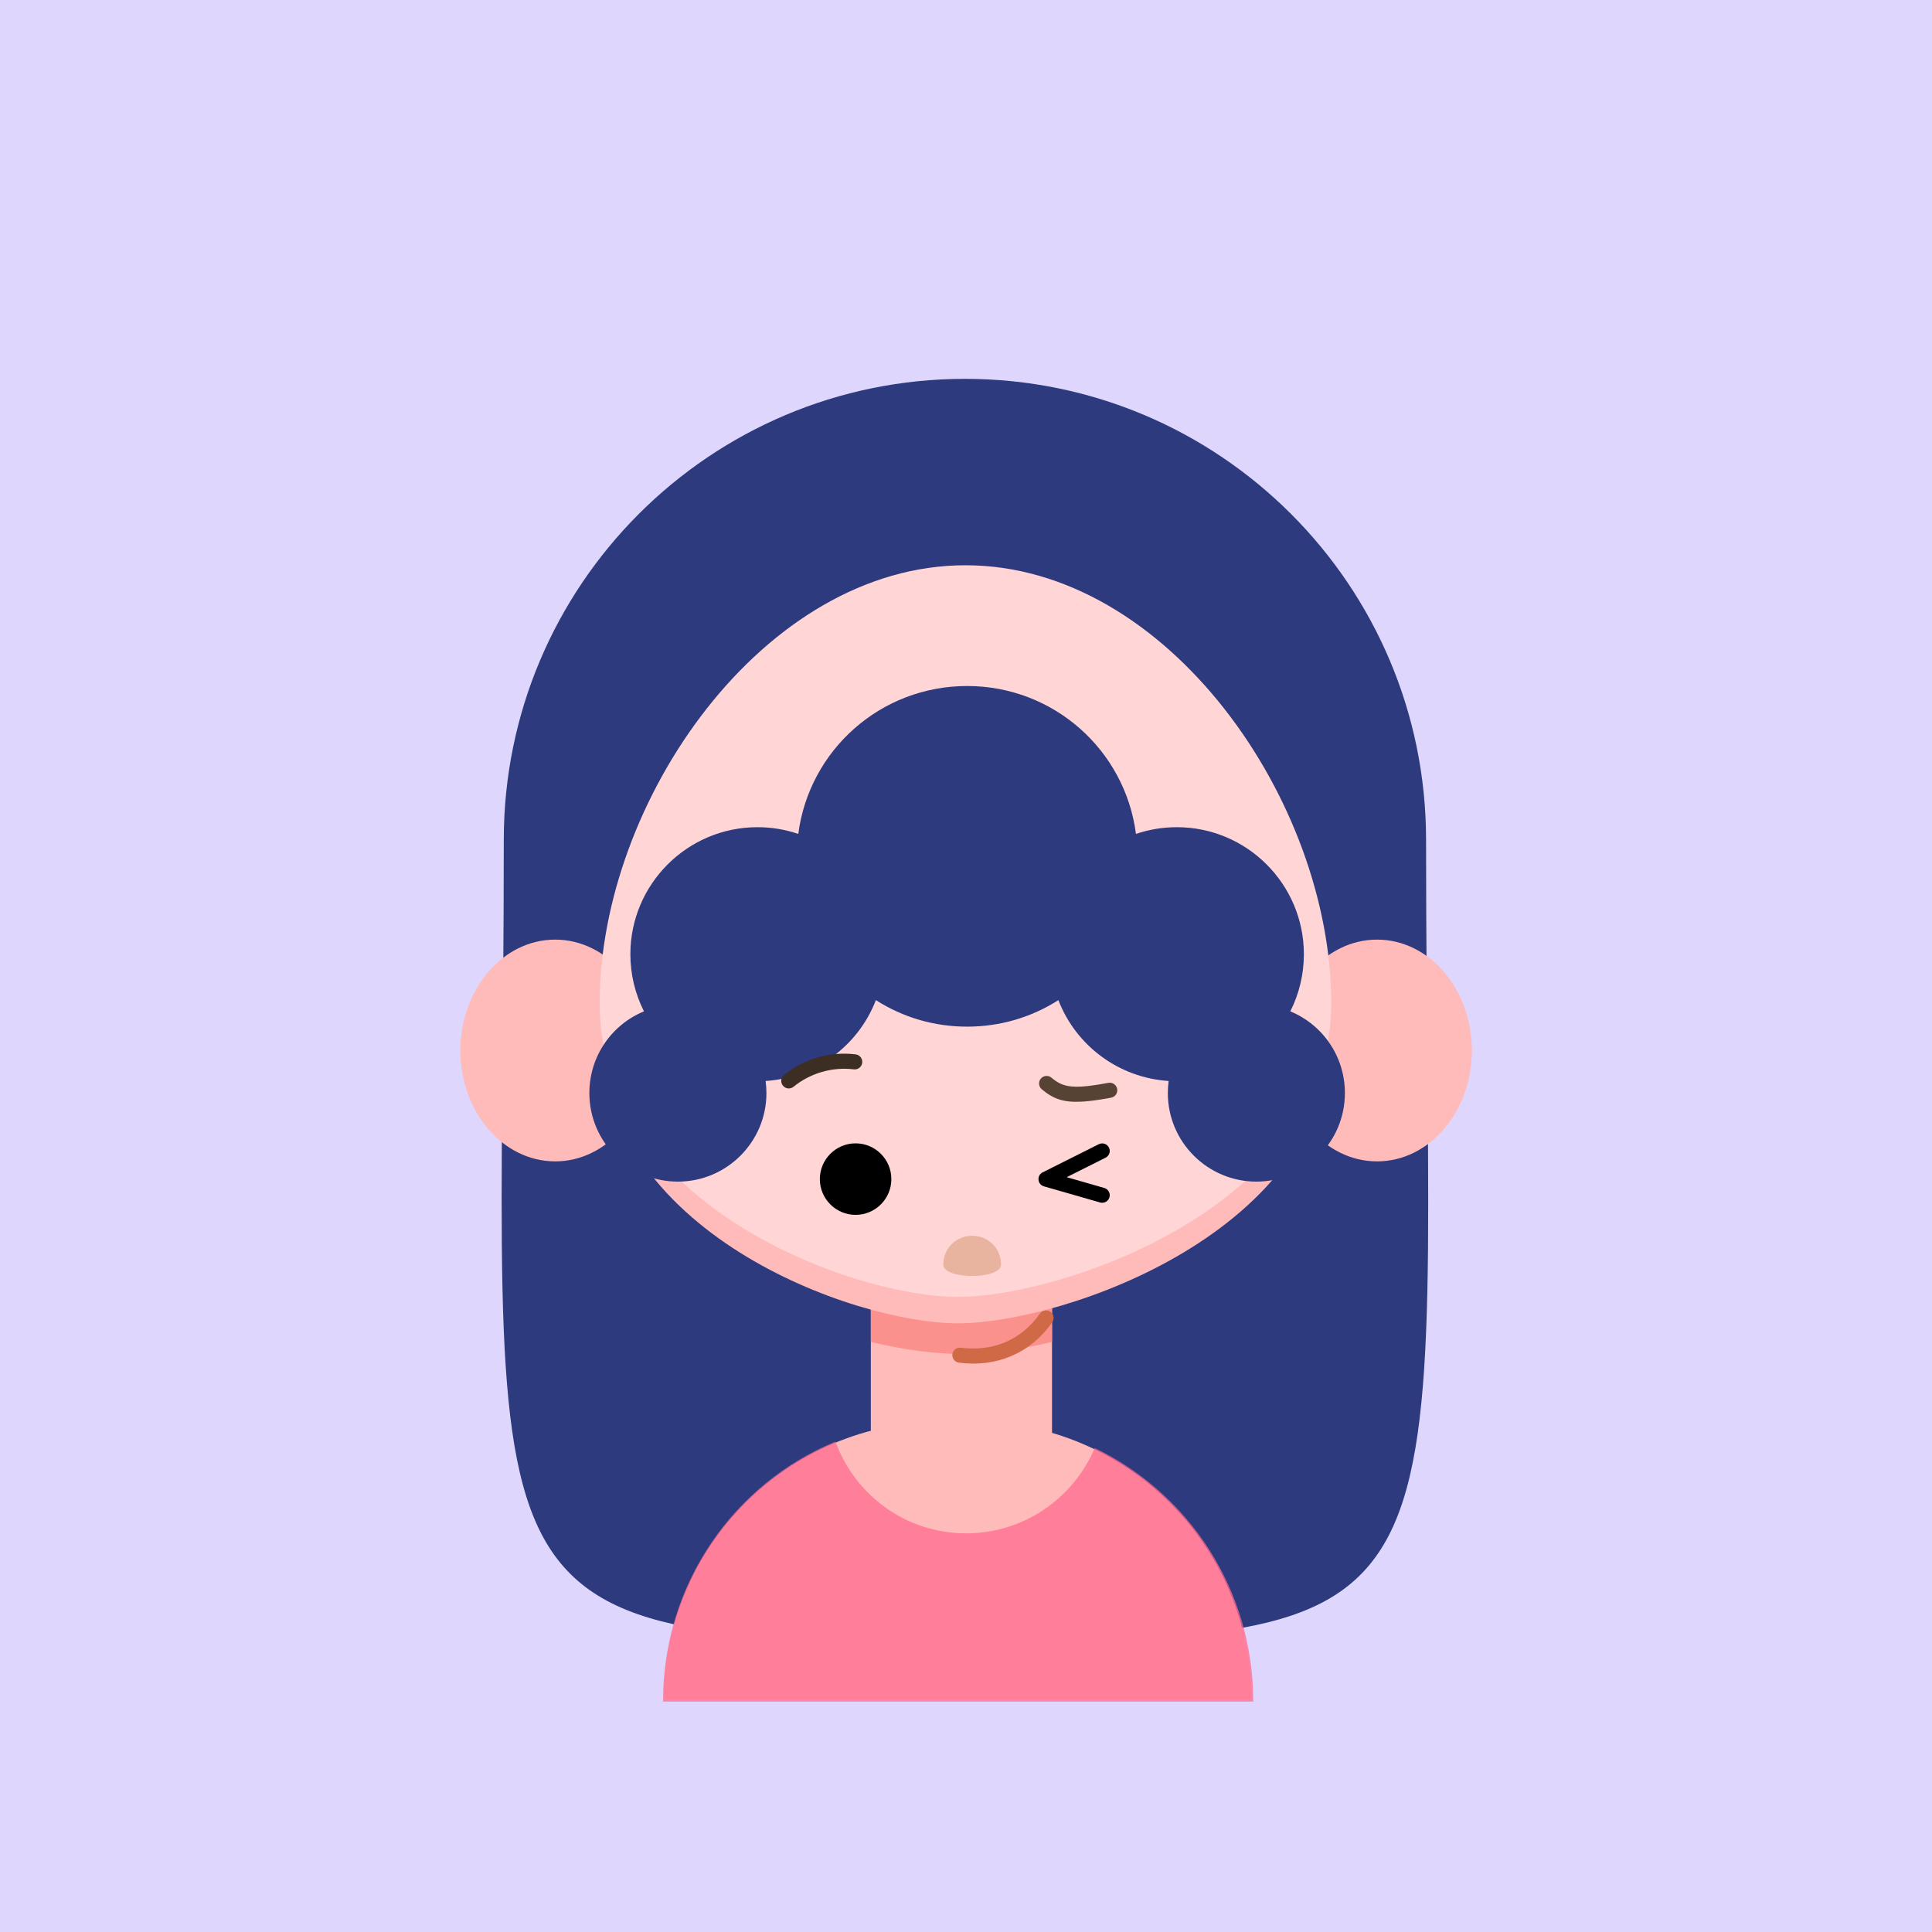
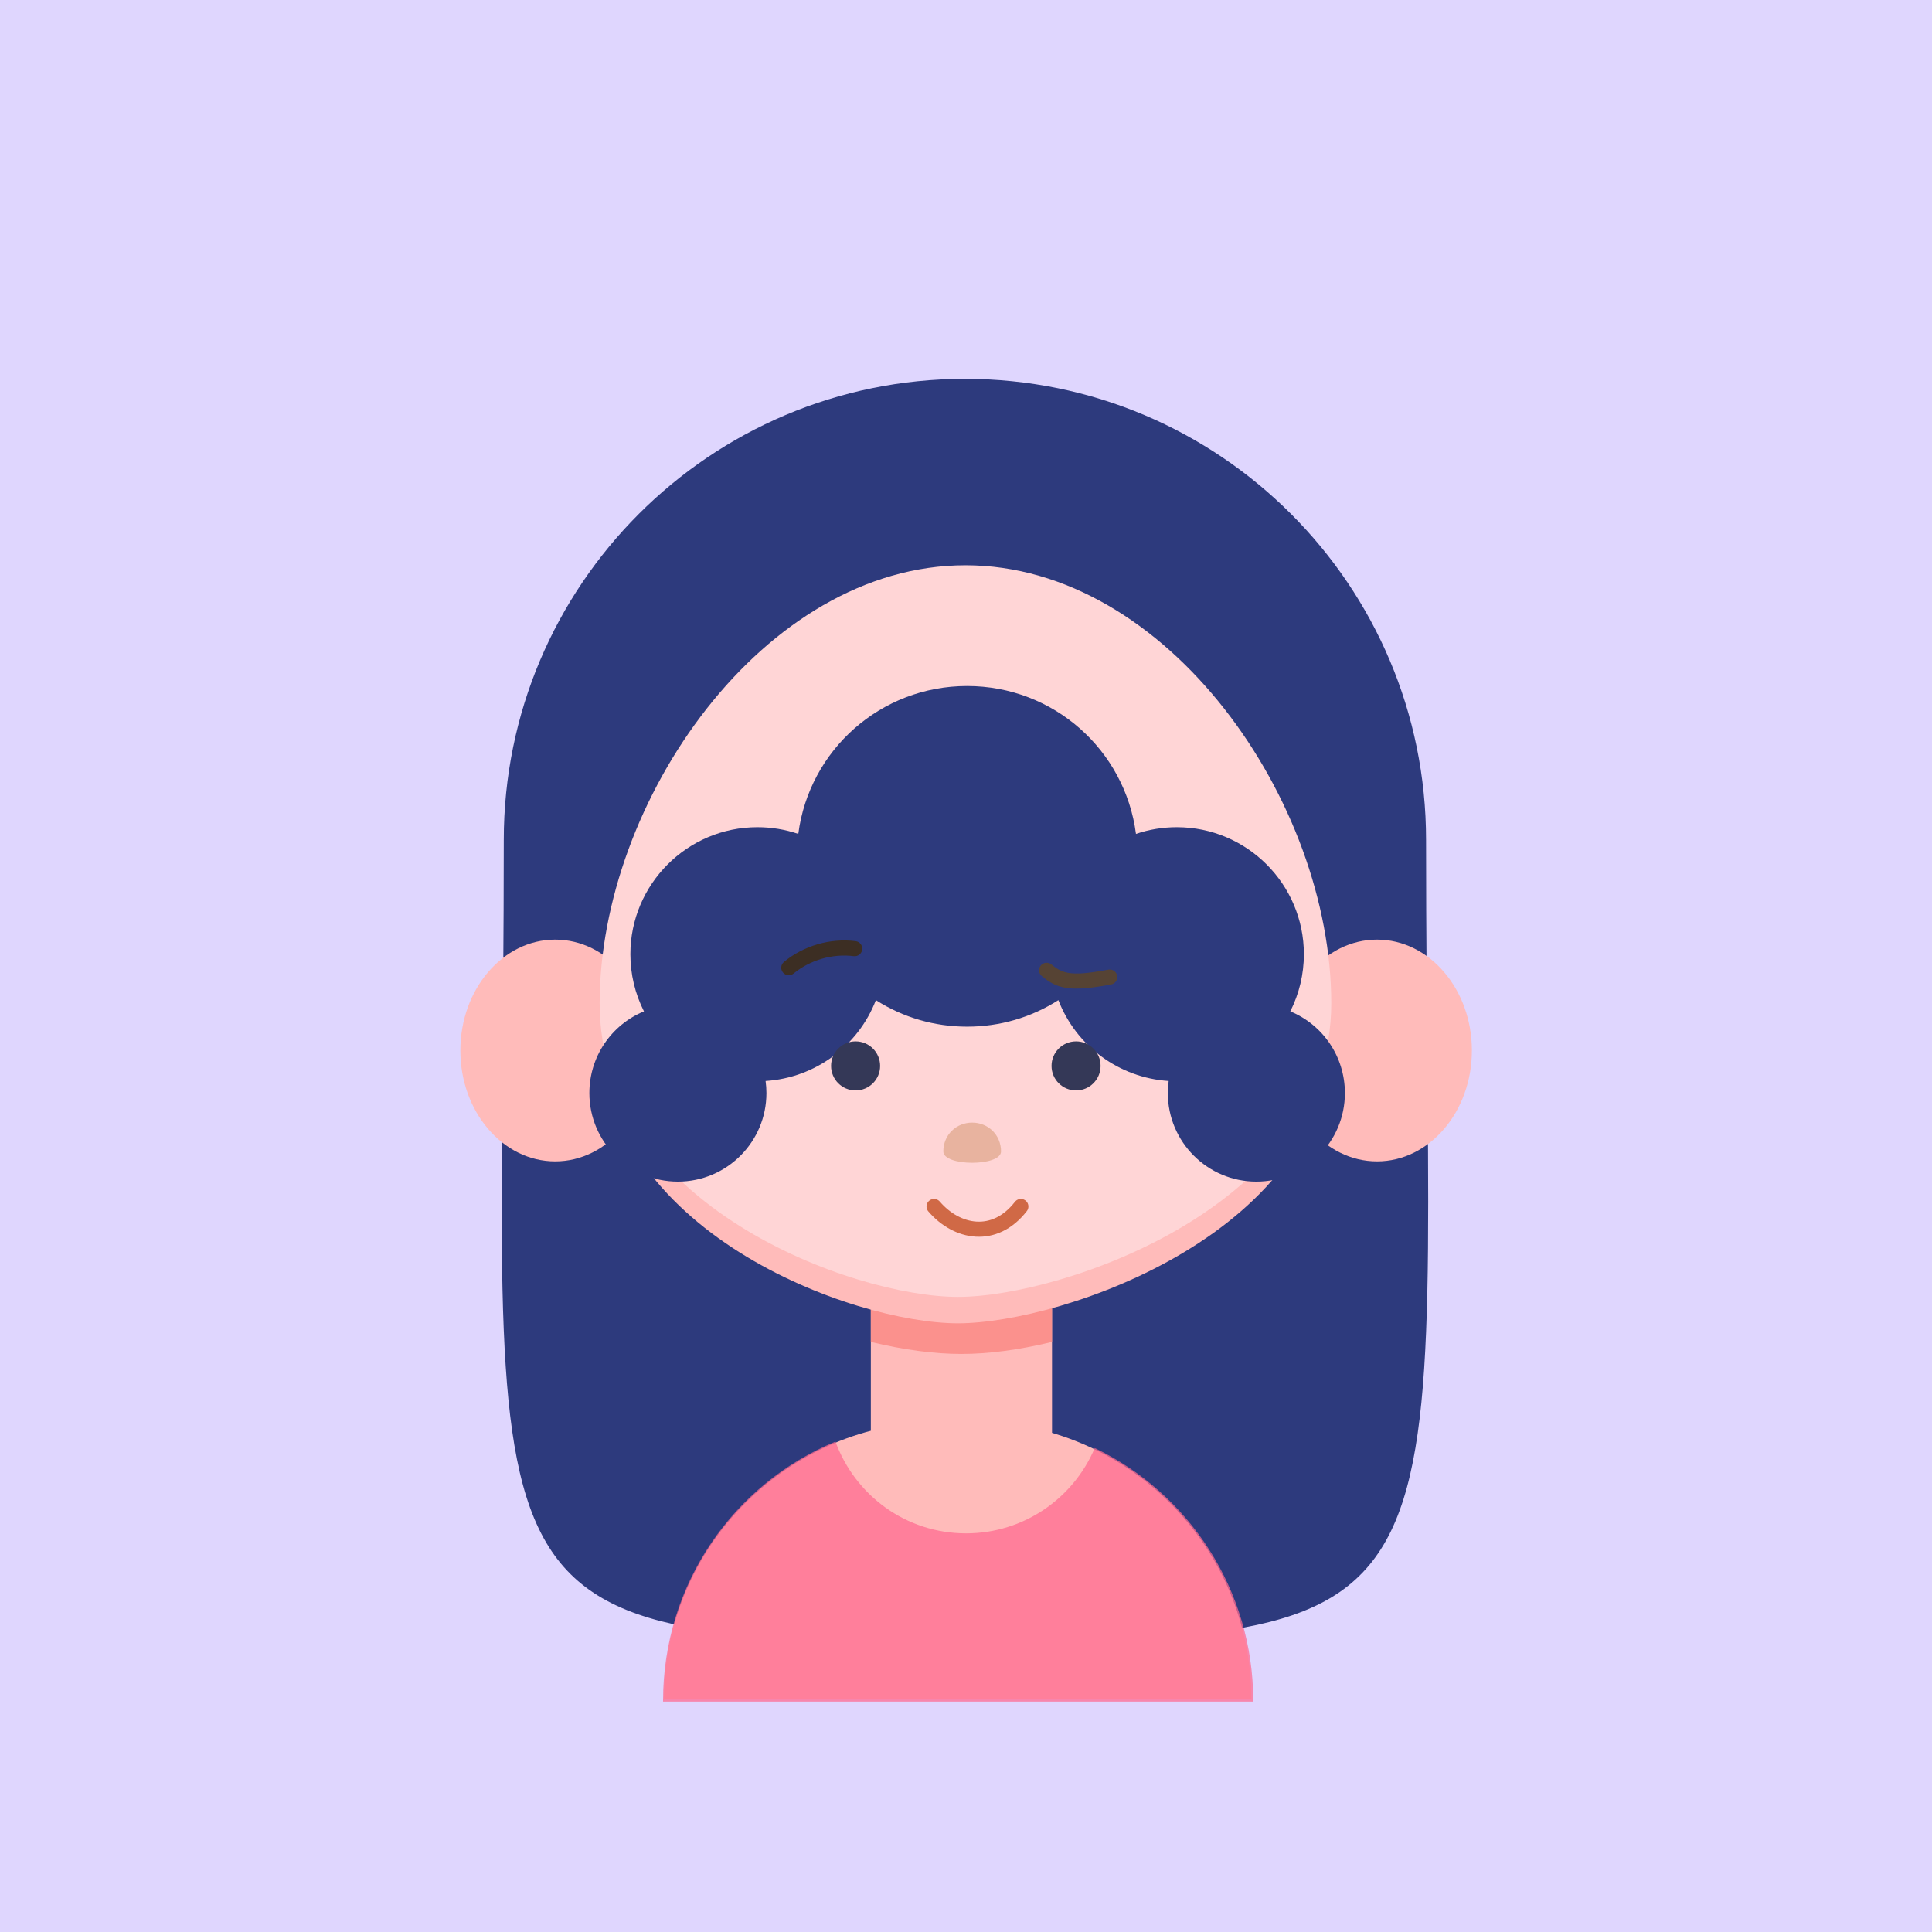
<svg xmlns="http://www.w3.org/2000/svg" width="512px" height="512px" viewBox="0 0 512 512" version="1.1">
  <g id="女生-紫" stroke="none" stroke-width="1" fill="none" fill-rule="evenodd">
    <rect id="矩形" fill="#DFD6FE" x="0" y="0" width="512" height="512" />
    <g id="编组" transform="translate(122, 100)">
      <g transform="translate(10.8, 0.1464)">
        <polygon id="Clip-2" points="0.141 0.254 245.688 0.254 245.688 334.8 0.141 334.8" />
        <path d="M245.124,122.463 C245.124,327.6 261.113,334.8 122.915,334.8 C-15.284,334.8 0.705,326 0.705,122.463 C0.705,54.968 55.42,0.253 122.915,0.253 C190.409,0.253 245.124,54.968 245.124,122.463" id="Fill-1" fill="#2D3A7D" />
      </g>
      <polygon id="Fill-3" fill="#FFBBBA" points="108.78 286.738 156.796 286.738 156.796 223.622 108.78 223.622" />
      <path d="M108.78,255.622 C117.608,257.743 125.61,258.804 132.788,258.804 C139.966,258.804 147.968,257.743 156.796,255.622 L156.796,222.622 L108.78,222.622 L108.78,255.622 Z" id="Fill-3" fill="#FB918D" />
      <path d="M50.26,178.393 C50.26,194.622 39.009,207.778 25.13,207.778 C11.251,207.778 4e-05,194.622 4e-05,178.393 C4e-05,162.164 11.251,149.008 25.13,149.008 C39.009,149.008 50.26,162.164 50.26,178.393" id="Fill-5" fill="#FFBBBA" />
      <path d="M268.064,178.393 C268.064,194.622 256.813,207.778 242.934,207.778 C229.055,207.778 217.804,194.622 217.804,178.393 C217.804,162.164 229.055,149.008 242.934,149.008 C256.813,149.008 268.064,162.164 268.064,178.393" id="Fill-7" fill="#FFBBBA" />
      <path d="M131.857,250.69 C104.063,250.69 36.912,226.434 36.912,172.893 C36.912,119.352 80.316,56.801 133.857,56.801 C187.398,56.801 230.801,119.352 230.801,172.893 C230.801,226.434 159.651,250.69 131.857,250.69 Z" id="Fill-9" fill="#FFBBBA" />
      <path d="M131.857,243.69 C104.063,243.69 36.912,219.434 36.912,165.893 C36.912,112.352 80.316,49.801 133.857,49.801 C187.398,49.801 230.801,112.352 230.801,165.893 C230.801,219.434 159.651,243.69 131.857,243.69 Z" id="Fill-9" fill="#FFD5D6" />
      <path d="M209.626,350.354 L53.951,350.354 C53.951,309.704 86.904,276.75 127.554,276.75 L136.022,276.75 C176.672,276.75 209.626,309.704 209.626,350.354" id="Fill-17" fill="#FFBBBA" />
      <path d="M168.113,283.747 C162.486,297.031 149.349,306.35 134.014,306.35 C118.031,306.35 104.596,296.227 99.404,282.043 C72.481,293.161 53.716,319.749 53.716,350.687 L53.716,350.946 L210.116,350.946 L210.116,350.687 C210.116,321.235 192.99,295.713 168.113,283.747" id="Fill-18" fill-opacity="0.735" fill="#FF6B90" />
    </g>
    <path d="M332.949,313.141 C320.013,313.141 309.488,302.616 309.488,289.678 C309.488,288.605 309.562,287.534 309.709,286.471 C296.573,285.631 285.183,277.213 280.481,265.045 C273.26,269.654 264.975,272.071 256.299,272.071 C247.624,272.071 239.34,269.654 232.119,265.045 C227.417,277.213 216.027,285.631 202.891,286.471 C203.038,287.534 203.112,288.605 203.112,289.678 C203.112,302.616 192.587,313.141 179.649,313.141 C166.713,313.141 156.188,302.616 156.188,289.678 C156.188,280.049 161.984,271.596 170.657,268.02 C168.294,263.34 167.058,258.17 167.058,252.878 C167.058,234.317 182.158,219.216 200.719,219.216 C204.456,219.216 208.086,219.814 211.555,220.999 C214.46,198.725 233.412,181.8 256.299,181.8 C279.187,181.8 298.14,198.725 301.045,220.999 C304.514,219.814 308.144,219.216 311.881,219.216 C330.442,219.216 345.542,234.317 345.542,252.878 C345.542,258.17 344.306,263.34 341.943,268.02 C350.616,271.596 356.412,280.049 356.412,289.678 C356.412,302.616 345.887,313.141 332.949,313.141" id="Fill-333" fill="#2D3A7D" />
-     <g id="编组-2" transform="translate(207.037, 279.2308)">
+     <g id="编组-2" transform="translate(207.037, 249.2308)">
      <path d="M58.246,55.916 C58.246,59.916 42.955,59.916 42.955,55.916 C42.955,51.516 46.378,48.27 50.6,48.27 C54.823,48.27 58.246,51.516 58.246,55.916" id="Fill-13" fill="#E8B39F" />
-       <path d="M68.535,68.899 C69.167,67.994 70.414,67.773 71.32,68.406 C72.225,69.039 72.446,70.285 71.813,71.191 C65.936,79.599 56.79,83.174 47.078,81.884 C45.983,81.738 45.214,80.733 45.359,79.638 C45.505,78.543 46.51,77.773 47.605,77.919 C55.895,79.02 63.553,76.026 68.535,68.899 Z" id="Stroke-14" fill="#D06946" fill-rule="nonzero" />
      <path d="M0.731,5.673 C5.972,1.37 12.993,-0.657 19.721,0.189 C20.817,0.327 21.594,1.327 21.456,2.423 C21.318,3.519 20.318,4.295 19.222,4.158 C13.584,3.448 7.661,5.159 3.269,8.765 C2.415,9.466 1.155,9.342 0.454,8.488 C-0.247,7.635 -0.123,6.374 0.731,5.673 Z" id="Stroke-20" fill="#3C2E23" fill-rule="nonzero" />
-       <path d="M29.179,33.243 C29.179,38.475 24.937,42.717 19.705,42.717 C14.473,42.717 10.231,38.475 10.231,33.243 C10.231,28.011 14.473,23.769 19.705,23.769 C24.937,23.769 29.179,28.011 29.179,33.243" id="Fill-12" fill="#000000" />
+       <circle id="Fill-12" cx="19.705" cy="33.243" r="6.5" fill="#343857" />
      <path d="M68.803,6.607 C69.518,5.765 70.78,5.662 71.622,6.377 L71.787,6.516 L72.116,6.78 C74.03,8.268 75.906,8.876 79.131,8.743 L79.698,8.713 C79.795,8.707 79.893,8.7 79.992,8.693 L80.601,8.641 L81.24,8.575 C81.349,8.563 81.46,8.551 81.572,8.537 L82.26,8.451 C82.377,8.435 82.496,8.419 82.616,8.402 L83.74,8.236 L84.947,8.04 L86.244,7.814 C86.393,7.788 86.544,7.76 86.697,7.733 C87.783,7.535 88.825,8.255 89.022,9.342 C89.22,10.429 88.5,11.47 87.413,11.668 L86.44,11.842 L85.506,12.001 L84.609,12.146 L83.749,12.277 C83.608,12.297 83.469,12.317 83.331,12.336 L82.521,12.444 L81.744,12.536 C81.617,12.55 81.491,12.564 81.367,12.577 L80.635,12.645 C80.516,12.656 80.397,12.665 80.28,12.674 L79.591,12.718 C74.861,12.973 72.082,12.016 69.033,9.426 C68.191,8.711 68.088,7.449 68.803,6.607 Z" id="Stroke-15" fill="#564334" fill-rule="nonzero" />
-       <path d="M84.158,23.994 C85.145,23.499 86.347,23.898 86.842,24.886 C87.314,25.826 86.974,26.961 86.088,27.495 L85.951,27.57 L75.65,32.734 L85.606,35.593 C86.62,35.884 87.225,36.907 87.013,37.922 L86.977,38.067 C86.686,39.081 85.663,39.686 84.647,39.474 L84.502,39.438 L69.622,35.165 C67.924,34.678 67.664,32.415 69.135,31.534 L69.277,31.455 L84.158,23.994 Z" id="Stroke-19" fill="#000000" fill-rule="nonzero" />
+       <circle id="Fill-15" cx="78.131" cy="33.243" r="6.5" fill="#343857" />
+       <path d="M40.5,70.5 C46.5,77.5 56.5,79.5 63.5,70.5" id="Stroke-19" fill="none" stroke="#D06946" stroke-linecap="round" stroke-width="4" />
    </g>
  </g>
</svg>
